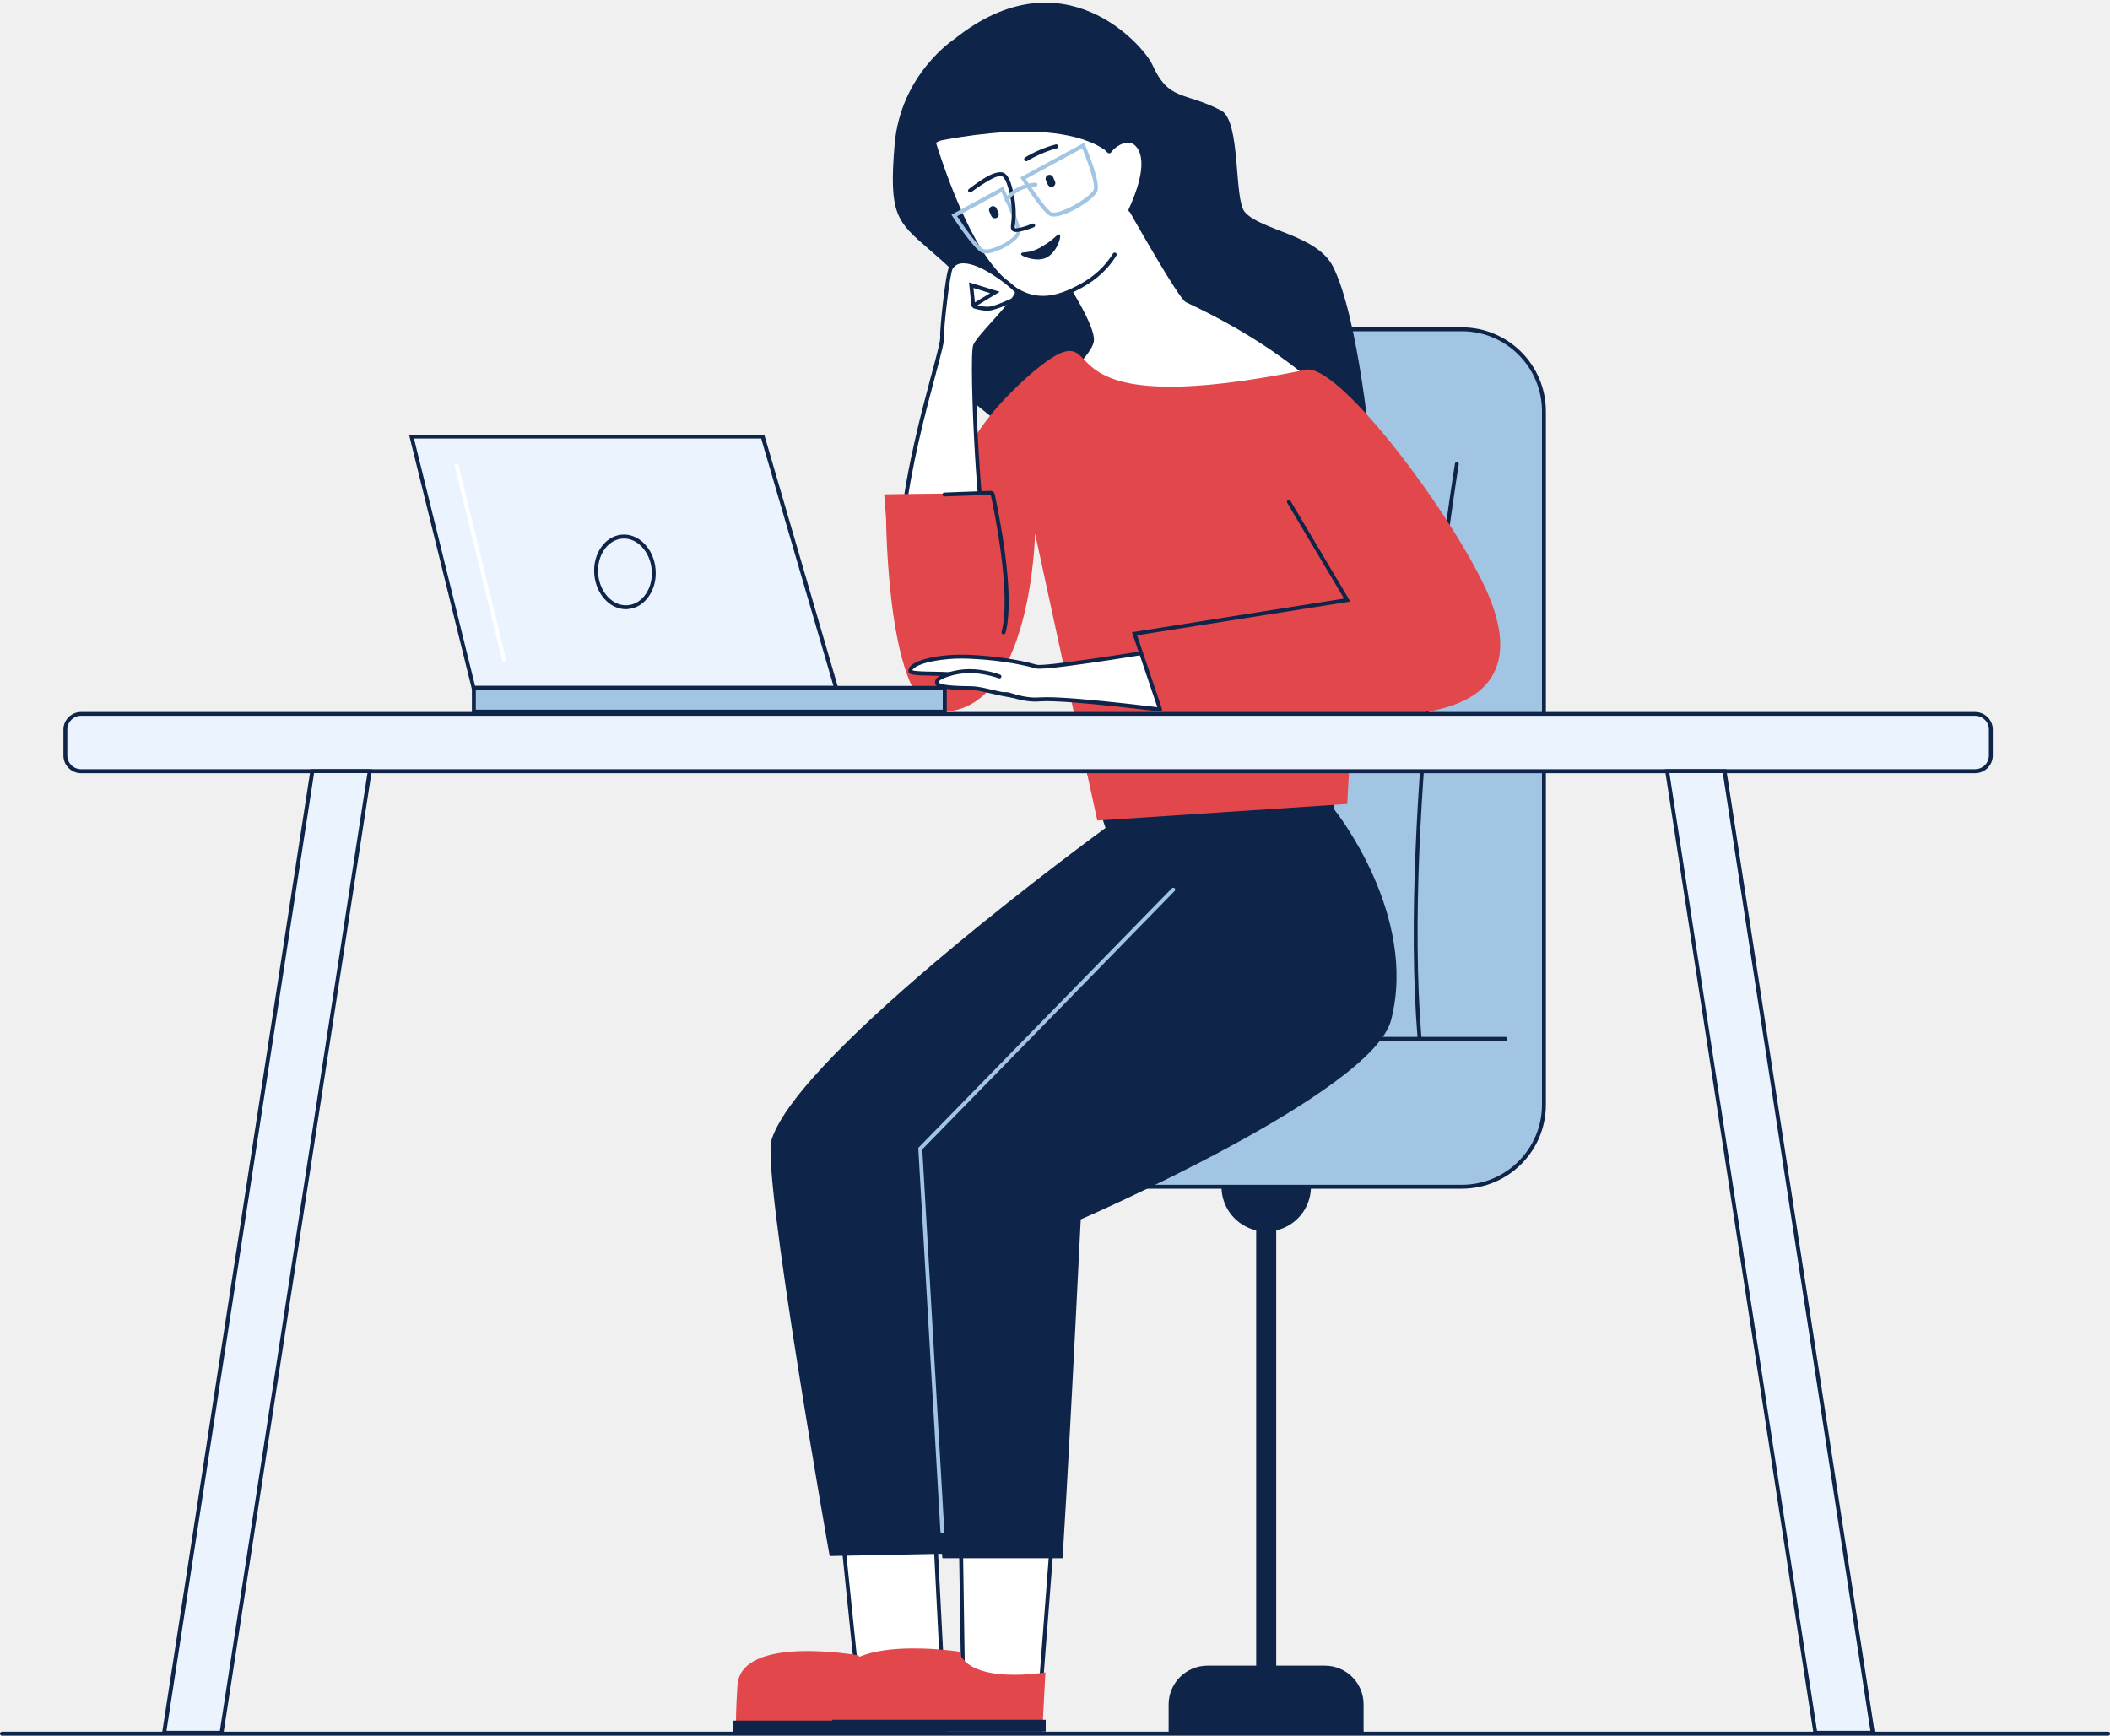
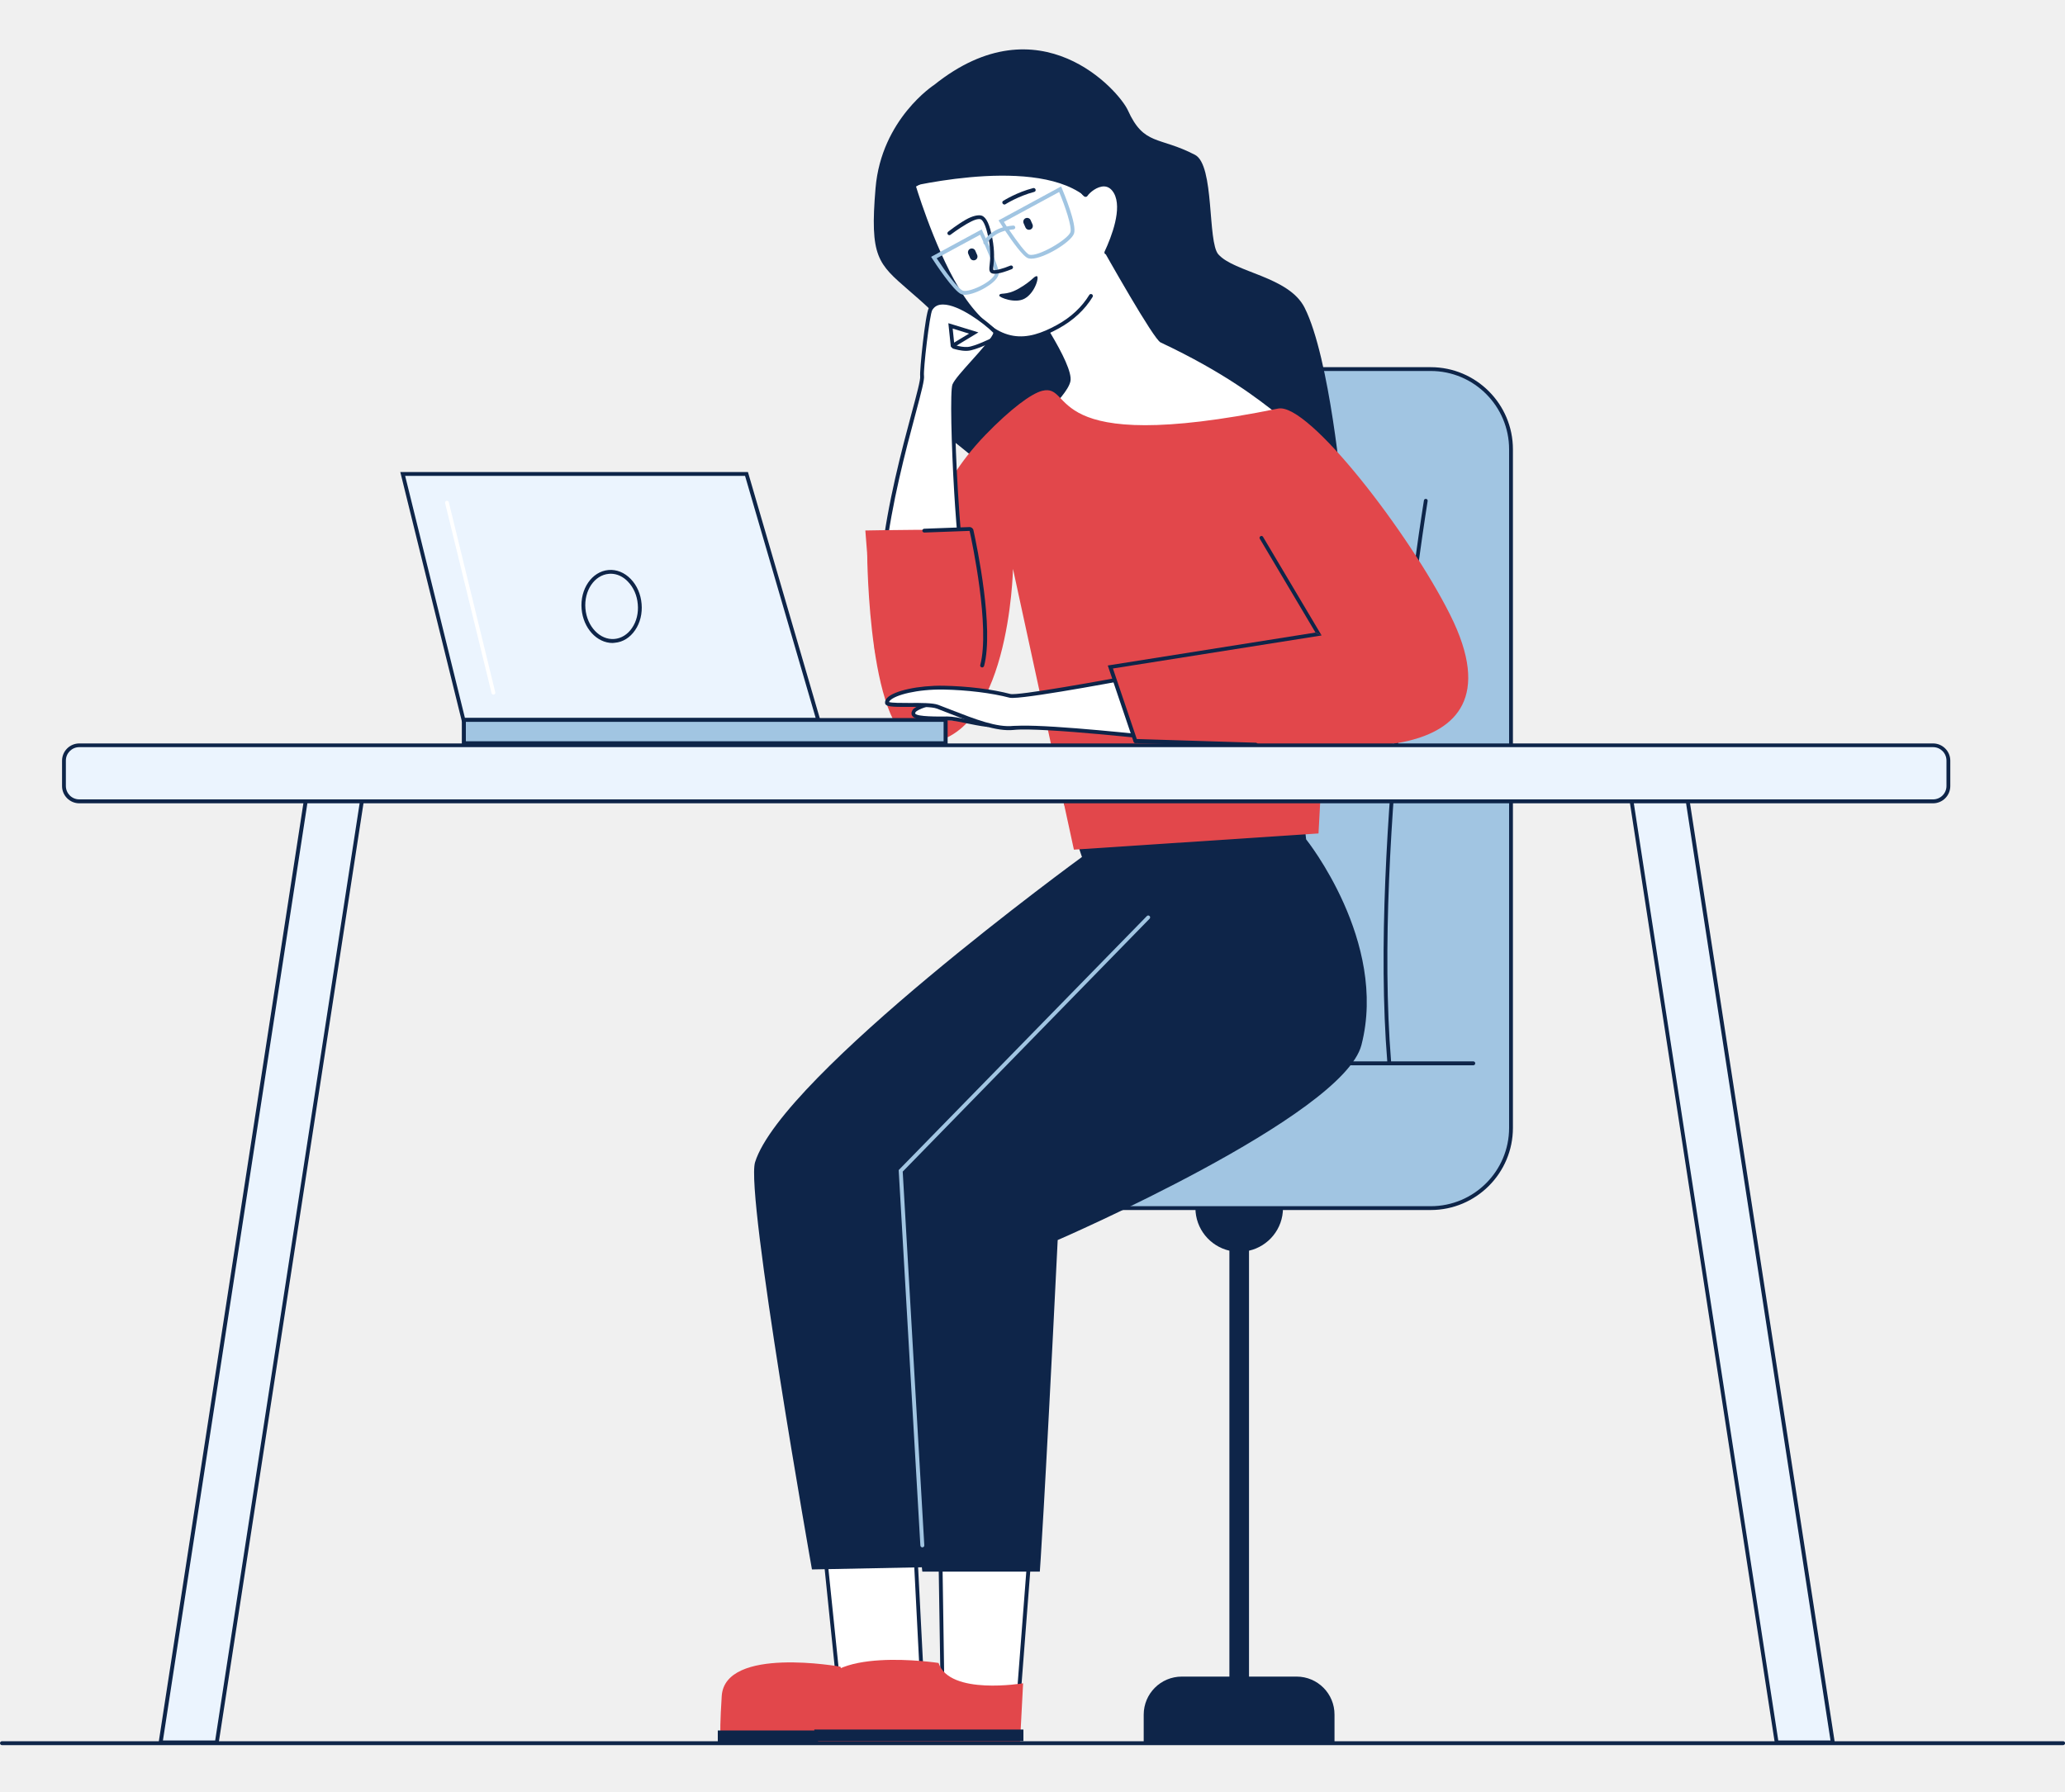
- <svg xmlns="http://www.w3.org/2000/svg" version="1.1" id="Слой_1" x="0px" y="0px" viewBox="0 0 2000 1645.3" enable-background="new 0 0 2000 1645.3" xml:space="preserve">
-   <g>
-     <path fill="#A1C5E2" d="M1065.9,1125h319.8c42.9,0,77.7-34.8,77.7-77.7V389.9c0-42.9-34.8-77.7-77.7-77.7h-253.8   c-42.9,0-77.7,34.8-77.7,77.7v594.8l-66,62.5C988.2,1090.2,1023,1125,1065.9,1125z" />
-     <path fill="#0E2549" d="M1385.7,1126.8h-319.8c-43.9,0-79.6-35.7-79.6-79.6v-0.8l66-62.5v-594c0-43.9,35.7-79.6,79.6-79.6h253.8   c43.9,0,79.6,35.7,79.6,79.6v657.3C1465.3,1091.1,1429.6,1126.8,1385.7,1126.8z M990,1048c0.4,41.5,34.3,75.1,75.9,75.1h319.8   c41.8,0,75.9-34,75.9-75.9V389.9c0-41.8-34-75.9-75.9-75.9h-253.8c-41.8,0-75.9,34-75.9,75.9v595.6L990,1048z" />
-     <path fill="#0E2549" d="M1426.9,982.9h-79.6c-17.6-215.7,34.9-539.5,35.4-542.8c0.2-1-0.5-2-1.5-2.1c-1-0.2-2,0.5-2.1,1.5   c-0.5,3.3-53,327.2-35.5,543.4h-43.7c-1,0-1.9,0.8-1.9,1.9s0.8,1.9,1.9,1.9h127c1,0,1.9-0.8,1.9-1.9S1427.9,982.9,1426.9,982.9z" />
-     <path fill="#0E2549" d="M904.8,36.9c0,0-51.1,33-56.8,99.9c-5.7,66.9,2.3,73.2,32.1,99.1c29.8,25.9,48.4,41,33.5,70.6   c-14.9,29.6-6.5,45.4-3.3,59.7c3.2,14.3,39.9,30.2,43.5,47.7c13,63.1,27.5,89,27.5,89l318.6-69.4c0,0-11.8-132.1-36.4-180.8   c-15.4-30.3-67.9-34-83.5-51.6c-10.7-12.1-3.5-86.4-22.6-96.4c-35-18.2-49.4-8.5-65.1-43.3C1083.8,42.8,1007.1-45.1,904.8,36.9z" />
-     <polygon fill="#FFFFFF" points="797.7,1447.2 813.1,1597.4 893.3,1590.3 885.8,1443.6  " />
-     <path fill="#0E2549" d="M811.5,1599.4l-15.8-154l91.9-3.8l7.7,150.3L811.5,1599.4z M799.7,1449l15.1,146.4l76.6-6.8l-7.3-143.1   L799.7,1449z" />
-     <polygon fill="#FFFFFF" points="910.8,1460 912.9,1596.1 987.3,1589.5 997.9,1451.8  " />
-     <path fill="#0E2549" d="M911.1,1598.1l-2.2-139.8l91-8.6L989,1591.2L911.1,1598.1z M912.7,1461.7l2,132.3l70.8-6.3l10.3-133.9   L912.7,1461.7z" />
-     <path fill="#0E2549" d="M1098.8,922.9l-245.6,202l40.1,352.2h113.8c0,0,4.2-55.5,17.3-321.2c0,0,276.4-119.8,294.2-189   c25.8-100.2-53.6-199.2-53.6-199.2l-5-45.9l-236.9-10.6l24.8,73.6c0,0-290.4,211.5-316.6,295.7c-9.5,30.5,55.1,394.5,55.1,394.5   l111.6-2.2c0,0-30-309.4-25.6-318.8c34.5-74.5,257.3-183,257.3-183L1098.8,922.9z" />
-     <path fill="#FFFFFF" d="M1061.6,180.7c0,0,56.4,100.8,63.2,104c99,46.6,123.4,84.4,133.6,81.4c10.2-3-157.8,65-157.8,65l-94.4,8.8   l-23.1-60.9c0,0,48-38.1,51.8-55.1c3.8-17-48.5-90-48.5-90L1061.6,180.7z" />
-     <path fill="#0E2549" d="M1004.9,441.8l-24.1-63.5l1.1-0.8c0.5-0.4,47.5-37.8,51.1-54c3-13.3-33.8-68.4-48.2-88.5l-1.1-1.5   l78.4-55.4l1,1.8c21.5,38.4,57.4,100.3,62.4,103.2c62.4,29.4,95.7,55.6,113.6,69.7c9.5,7.5,15.8,12.4,18.6,11.6   c2-0.6,2.6,0.7,2.7,1.1c0.6,1.7-0.8,2.3-2.7,3.2c-1.2,0.5-2.9,1.3-5,2.2c-4.1,1.7-10.1,4.3-17.9,7.5c-13.1,5.4-31.4,12.9-54.4,22.3   c-39.2,16-78.9,32-79.3,32.2l-0.3,0.1L1004.9,441.8z M985.3,379.5l22.1,58.4l92.7-8.6c37.9-15.3,129.6-52.5,152.5-62.4   c-3.8-1.9-8.7-5.7-15.7-11.2c-17.8-14-50.8-40.1-112.9-69.3c-6.8-3.2-51.6-82.6-63-103l-72,50.8c8.8,12.4,51.4,73.5,47.7,90   C1033.1,340.4,992.6,373.6,985.3,379.5z" />
-     <path fill="#FFFFFF" d="M1071.4,199.3c6.9-14.8,17.7-42.8,9-58.3c-8.7-15.5-25-3.2-28.8,2.5c-2.5,3.7-45.3-74.4-45.3-74.4   L885,134.6c0,0,22.5,75.9,52.3,115.3c29.9,39.5,55.9,38.6,87.4,21.3c15.6-8.6,25.5-19.2,32-29.7L1071.4,199.3z" />
-     <path fill="#0E2549" d="M988.4,284.4c-2.9,0-5.6-0.3-8.4-0.8c-15.2-2.7-29.7-13.4-44.3-32.7c-29.7-39.2-52.4-115.1-52.6-115.9   l-0.4-1.4l124.3-67.1l0.9,1.6c14.1,25.7,37.3,66.5,43.2,72.9c3.4-4,11-9.8,18.6-9.5c3.5,0.1,8.6,1.7,12.4,8.5   c9.1,16.1-1.7,44.5-8.9,60c-0.4,0.9-1.5,1.3-2.5,0.9c-0.9-0.4-1.3-1.5-0.9-2.5c6.9-14.8,17.3-41.9,9.1-56.6   c-2.4-4.2-5.5-6.4-9.3-6.6c-6.9-0.3-14.2,5.9-16.4,9.2c-0.4,0.6-1.1,1-1.9,0.9c-1.6-0.1-3.8-0.2-25.7-38.3   c-8.8-15.3-17.3-30.7-20-35.6l-118.4,63.9c3.3,10.7,24.5,77.6,51.5,113.3c30,39.6,55.7,36.9,85,20.8c13.5-7.4,24-17.2,31.3-29.1   c0.5-0.9,1.7-1.1,2.6-0.6c0.9,0.5,1.1,1.7,0.6,2.6c-7.6,12.4-18.6,22.6-32.7,30.4C1011.2,280.7,999.4,284.4,988.4,284.4z" />
-     <path fill="#0E2549" d="M868.5,138.3c0,0,128.3-33.7,180.9,5.3c0,0,4.8-7.1,9.9-9.6c6.5-3.3,9.9-2.5,9.9-2.5l-59.9-82.9   L868.5,138.3z" />
-     <path fill="#E2474B" d="M1237.9,350.5c29.4-6,127,120.8,166.5,199.6c80.8,161.2-142.4,123.9-142.4,123.9l30.2-192.2L1277,762.1   l-236.9,15.7l-59-272c0,0-3.3,168.9-88.9,168.9c-51.4,0-52.3-183.7-52.3-183.7l55.7-8.7c0,0,6.9-52.5,58.7-106.2   c24.5-25.3,44.6-40.2,55.1-42.8C1041.2,325.4,1006.4,397.6,1237.9,350.5z" />
-     <path fill="#FFFFFF" d="M924.1,327.8c-4.3,10.1,4.2,220.1,20,222c15.8,2-5.3,139.9-67.5,69.8c-62.1-70.1,19-284.9,16.4-300.8   c-0.8-5.2,5.2-59.7,8.2-64.8c11.7-19.5,52.3,11.5,62.1,21.6C968.3,280.7,928.6,317.1,924.1,327.8z" />
-     <path fill="#0E2549" d="M909.2,641.4c-10.5,0-21.9-6.9-34-20.5c-48.8-55-10.7-197.2,7.6-265.5c5-18.5,8.9-33.1,8.4-36.3   c-0.7-4.6,4.9-60.2,8.4-66c2.5-4.1,6.2-6.5,11.2-7.1c17.7-2.1,46.1,20.4,53.9,28.3c3.7,3.8-3.1,12.1-20.7,31.7   c-8.1,9-16.4,18.2-18.2,22.4l0,0c-1.7,4-1.2,49.8,2,102.8c3.7,61.4,9.3,104.3,15,114.8c0.9,1.7,1.5,1.9,1.6,1.9   c3.1,0.4,5.1,3.6,6,9.5c3,18.5-5.8,69.8-30.7,81.6C916.3,640.6,912.8,641.4,909.2,641.4z M913.3,249.6c-0.7,0-1.4,0-2,0.1   c-3.8,0.4-6.5,2.2-8.4,5.3c-2.6,4.4-8.8,58.3-8,63.5c0.6,3.8-2.3,15-8.4,37.8c-18.1,67.7-55.9,208.5-8.4,262.1   c15,16.9,28.5,22.7,40.1,17.2c21.6-10.2,31.8-57.7,28.6-77.6c-0.7-4.2-1.9-6.2-2.8-6.4c-1.6-0.2-2.9-1.3-4.2-3.5   c-8.7-15-13.8-86.2-15.6-116.1c-2.8-46.1-4.1-99.3-1.7-105l0,0c2-4.8,10.2-13.8,18.8-23.4c7.9-8.8,21.1-23.5,20.7-26.7   C953.6,268.4,928.9,249.6,913.3,249.6z M924.1,327.8L924.1,327.8L924.1,327.8z" />
-     <path fill="#E2474B" d="M838.1,468.6c0,0,98-1.9,99.3,0.7c7.1,14.7,22.4,104.4,22.4,104.4s-26.1,86.3-45,89.7   c-49.4,8.8-67.6-79-67.6-79L838.1,468.6z" />
-     <path fill="#E2474B" d="M813.9,1569.2c0,0-111.8-20.2-114.9,28.5c-3.1,48.7,0,45.6,0,45.6h194.9l3.8-58.8   C897.7,1584.6,824.4,1601,813.9,1569.2z" />
-     <path fill="#E2474B" d="M909,1565.6c0,0-112.9-17.4-116,31.3c-3.1,48.7,0,45.6,0,45.6h194.9l3-57.2   C990.9,1585.3,919.6,1597.4,909,1565.6z" />
-     <path fill="#0E2549" d="M1998.1,1645.3H1.9c-1,0-1.9-0.8-1.9-1.9c0-1,0.8-1.9,1.9-1.9h1996.3c1,0,1.9,0.8,1.9,1.9   C2000,1644.5,1999.2,1645.3,1998.1,1645.3z" />
-     <path fill="#0E2549" d="M943,206.9c-1.4,0-2.8-0.8-3.4-2.2l-1.8-4.1c-0.8-1.9,0-4.1,1.9-4.9c1.9-0.8,4.1,0,4.9,1.9l1.8,4.1   c0.8,1.9,0,4.1-1.9,4.9C944,206.8,943.5,206.9,943,206.9z" />
-     <path fill="#0E2549" d="M996.6,177.2c-1.4,0-2.8-0.8-3.4-2.2l-1.8-4.1c-0.8-1.9,0-4.1,1.9-4.9c1.9-0.8,4.1,0,4.9,1.9l1.8,4.1   c0.8,1.9,0,4.1-1.9,4.9C997.7,177.1,997.1,177.2,996.6,177.2z" />
-     <path fill="#FFFFFF" d="M971.6,147.2c0,0,15.3,0,30.6-4.8L971.6,147.2z" />
-     <path fill="#0E2549" d="M971.6,149.3c-0.9,0.5-1.1,1.7-0.5,2.6c0.6,0.9,1.8,1.2,2.6,0.7c0.1-0.1,12.9-8.1,28-12   c1-0.3,1.6-1.3,1.3-2.3c-0.3-1-1.3-1.7-2.3-1.4C984.9,140.9,972.1,148.9,971.6,149.3z" />
-     <path fill="#0E2549" d="M967.8,241.1c-0.2,1.6,15.4,8.1,24.7,2.8c10.4-5.9,14.5-22.3,11.4-21.7c-3.3,0.7-3.9,4.3-17.1,12   C973.6,241.8,968.3,237.3,967.8,241.1z" />
-     <rect x="788.7" y="1630.2" fill="#0E2549" width="202.5" height="11.2" />
-     <rect x="695.2" y="1631" fill="#0E2549" width="202.5" height="11.2" />
-     <path fill="#A1C5E2" d="M893.3,1453.6c-1,0-1.8-0.8-1.9-1.8l-21-363.7l0.6-0.6l239.8-245.5c0.7-0.7,1.9-0.7,2.6,0   c0.7,0.7,0.7,1.9,0,2.6l-239.2,244.9l20.9,362c0.1,1-0.7,1.9-1.7,2C893.4,1453.6,893.3,1453.6,893.3,1453.6z" />
-     <path fill="#A1C5E2" d="M934.4,240.3c-1.2,0-2.2-0.1-3.1-0.5c-7.6-2.7-26.3-31.3-28.4-34.6l-1.1-1.7l49-26.6l0.8,1.8   c2.8,5.9,16.7,35.4,15.6,41.5c-1,5.5-8.5,10.6-12.9,13.2C948.2,237,940,240.3,934.4,240.3z M907.2,204.9   c7.8,12,20.8,29.8,25.4,31.4c3.2,1.1,12.2-1.6,20-6.1c6.4-3.7,10.6-7.8,11.1-10.6c0.6-3.5-7.8-23.4-14.4-37.5L907.2,204.9z" />
-     <path fill="#0E2549" d="M963.3,219.9c-1.7,0-3.1-0.4-3.9-1.2c-1.6-1.7-1.3-4-0.9-7.5c0.5-4.6,1.4-12.4-1-25.1   c-2.9-15-6.2-18.8-8.1-19.1c-2.6-0.4-6.2,0.6-13.1,4.6c-8.2,4.8-15.7,10.5-15.8,10.6c-0.9,0.6-2,0.3-2.6-0.5   c-0.6-0.9-0.3-2,0.5-2.6c0.1-0.1,8.8-6.9,17-11.6c6.6-3.8,12.4-4.9,15.4-3.9c4.6,1.6,7.8,8.8,10.3,21.9c2.5,13.3,1.6,21.4,1.1,26.2   c-0.3,2.2-0.5,4.2,0,4.6c1.3,0.7,9-1.2,16.4-4.3c0.9-0.4,2,0.1,2.4,1c0.4,0.9-0.1,2-1,2.4C975.3,217.2,968.1,219.9,963.3,219.9z" />
-     <path fill="#A1C5E2" d="M1028.5,137.2l-0.8-1.9l-60.6,32.9l1.1,1.7c0.6,1,1.8,2.8,3.2,5c-13.8,4.2-18.6,13.5-18.8,14   c-0.4,0.9-0.1,2,0.8,2.5c0.3,0.1,0.5,0.2,0.8,0.2c0.7,0,1.3-0.4,1.7-1c0.2-0.4,4.6-8.9,17.6-12.4c6.8,10.2,17.5,25.3,22.4,26.7   c0.8,0.2,1.8,0.4,2.8,0.4c12.3,0,38.5-15.9,41.5-24.3C1043.3,172.4,1030,140.7,1028.5,137.2z M1036.7,179.6   c-2.6,7.1-31.5,24.1-39.8,21.7c-3-0.9-11.8-12.6-19.5-24c1.3-0.2,2.7-0.4,4.2-0.5c1-0.1,1.8-1,1.7-2c-0.1-1-1-1.8-2-1.7   c-2.2,0.2-4.3,0.5-6.2,0.9c-1-1.5-1.9-3-2.8-4.4l53.5-29C1031.3,153.7,1038.5,174.5,1036.7,179.6z" />
-     <path fill="#FFFFFF" d="M974.7,642.7l-62.2-6.6l-20.2,5.3l-2.9,7.5c0,0,33.2-2,52.9,4c19.6,6,34.5,4.1,34.5,4.1l1.1-4.5   L974.7,642.7z" />
-     <path fill="#FFFFFF" d="M985,663c27.6-2.4,145.9,13.6,145.9,13.6l-10-63.9c0,0-129.1,22-138.8,19.2c-18.3-5.3-42.6-8.5-64.3-9.3   c-28.7-1.1-55.4,5.7-55,13.5c0.2,4.2,38.8,0.9,48.7,4.8C939.5,652.1,965.3,664.7,985,663z" />
-     <path fill="#0E2549" d="M1133.2,678.8l-2.5-0.3c-1.2-0.2-118.4-15.9-145.5-13.6c-17,1.5-38.4-7.4-61-16.8   c-4.4-1.8-8.8-3.6-13.3-5.4c-4.5-1.8-16.2-2-26.5-2.2c-17.2-0.3-23.2-0.6-23.4-4.3c-0.1-1.7,0.6-3.3,2.1-4.9   c6.8-6.9,30.8-11.6,54.8-10.6c23.2,0.9,47.4,4.4,64.7,9.4c6.9,2,86.3-10.4,138-19.2l1.9-0.3L1133.2,678.8z M992,660.9   c33.4,0,120.5,11.4,136.7,13.5l-9.3-59.6c-18.4,3.1-113.6,19.1-134.4,19.1c-1.6,0-2.7-0.1-3.4-0.3c-17-4.9-40.9-8.4-63.8-9.2   c-25.3-1-46.7,4.2-52,9.5c-0.5,0.5-0.9,1.1-1,1.5c2.5,1,12.3,1.2,19.7,1.3c11.2,0.2,22.7,0.4,27.8,2.4c4.5,1.8,8.9,3.6,13.3,5.5   c22.2,9.2,43.2,17.9,59.3,16.5l0.2,1.9l-0.2-1.9C986.8,661,989.2,660.9,992,660.9z" />
-     <path fill="#FFFFFF" d="M968.5,646.3l-64.4-9.5l3,1c0,0-61.2,10.1,28.9,17.6c20.7,1.7,37.4-0.2,36.3,1.9l-0.6-1.2L968.5,646.3z" />
-     <path fill="#0E2549" d="M959.8,661.4c-0.1,0-0.2,0-0.3,0c-7.6-1.1-14.5-2.7-20.5-4.1c-6.9-1.6-12.9-3-17.9-3.1   c-24.1-0.3-32.1-1.5-34.3-5.3c-0.6-1-1-2.7,0.2-5c2.5-4.6,18.6-9.6,31.4-9.6c15.5-0.1,29.1,5,29.6,5.2c1,0.4,1.4,1.4,1.1,2.4   c-0.4,1-1.4,1.4-2.4,1.1c-0.1-0.1-13.5-5.1-28.3-5c-12.9,0.1-26.8,5.2-28.1,7.7c-0.2,0.4-0.5,1-0.3,1.3c1.8,3.1,22.4,3.4,31.1,3.5   c5.3,0.1,11.5,1.5,18.6,3.2c6,1.4,12.7,3,20.2,4c1,0.1,1.7,1.1,1.6,2.1C961.5,660.7,960.7,661.4,959.8,661.4z" />
-     <path fill="#E2474B" d="M1295.7,561.3l-222.7,32.3l28.1,83c0,0,152.5,4.4,185.2,0c60.8-8.2,125.8-61.8,125.8-61.8L1295.7,561.3z" />
-     <path fill="#EBF4FE" d="M1875.1,731H73.9c-6.6,0-12-5.4-12-12v-30.4c0-6.6,5.4-12,12-12h1801.1c6.6,0,12,5.4,12,12V719   C1887.1,725.6,1881.7,731,1875.1,731z" />
-     <path fill="#0E2549" d="M1872.2,732.9H76.8c-9.2,0-16.7-7.5-16.7-16.7v-24.6c0-9.2,7.5-16.7,16.7-16.7h1795.4   c9.2,0,16.7,7.5,16.7,16.7v24.6C1888.9,725.3,1881.4,732.9,1872.2,732.9z M76.8,678.5c-7.2,0-13,5.8-13,13v24.6c0,7.2,5.8,13,13,13   h1795.4c7.2,0,13-5.8,13-13v-24.6c0-7.2-5.8-13-13-13H76.8z" />
-     <polygon fill="#EBF4FE" points="210,1642.6 155.6,1642.6 296,731 350.4,731  " />
-     <path fill="#0E2549" d="M211.6,1644.4h-58.2l0.3-2.1l140.7-913.2h58.2l-0.3,2.1L211.6,1644.4z M157.8,1640.7h50.6l139.9-907.9   h-50.6L157.8,1640.7z" />
-     <polygon fill="#EBF4FE" points="1720.7,1642.6 1775.1,1642.6 1634.7,731 1580.3,731  " />
-     <path fill="#0E2549" d="M1777.3,1644.4h-58.2l-0.2-1.6l-140.8-913.7h58.2l0.2,1.6L1777.3,1644.4z M1722.3,1640.7h50.6l-139.9-907.9   h-50.6L1722.3,1640.7z" />
-     <polygon fill="#EBF4FE" points="390,413.8 448.9,652.1 792.5,652.1 723,413.8  " />
-     <path fill="#0E2549" d="M795,653.9H447.4l-0.3-1.4L387.7,412h336.7L795,653.9z M450.3,650.2h339.7l-68.5-234.5H392.4L450.3,650.2z" />
-     <rect x="449.2" y="652.1" fill="#A1C5E2" width="446.4" height="22.5" />
-     <path fill="#0E2549" d="M897.4,676.4H447.3v-26.2h450.1V676.4z M451,672.7h442.6v-18.8H451V672.7z" />
-     <path fill="#0E2549" d="M593.3,577.5c-15.2,0-28.4-14.3-30-32.9c-1.7-19.4,10-36.4,26-37.8c7.8-0.7,15.5,2.4,21.6,8.7   c6,6.2,9.7,14.7,10.5,24.1v0c0.8,9.4-1.4,18.4-6.3,25.5c-4.9,7.2-11.9,11.6-19.8,12.2C594.7,577.5,594,577.5,593.3,577.5z    M591.5,510.5c-0.6,0-1.2,0-1.8,0.1c-14,1.2-24.2,16.3-22.7,33.7c1.5,17.4,14.1,30.6,28.1,29.4c6.7-0.6,12.8-4.4,17-10.6   c4.4-6.4,6.4-14.6,5.6-23.1v0c-0.7-8.5-4.1-16.2-9.5-21.8C603.5,513.2,597.5,510.5,591.5,510.5z" />
-     <path fill="#FFFFFF" d="M477.9,627.5c-0.8,0-1.6-0.6-1.8-1.4l-45-184.1c-0.2-1,0.4-2,1.4-2.2c1-0.2,2,0.4,2.2,1.4l45,184.1   c0.2,1-0.4,2-1.4,2.2C478.2,627.5,478,627.5,477.9,627.5z" />
-     <path fill="#FFFFFF" d="M922.5,289.6l-2-19.2l22.5,6.9L923.6,289c-0.7,0.4-0.6,1.4,0.2,1.7c2.8,0.9,8.5,2.4,13.6,2   c7.2-0.5,24.3-9,24.3-9L922.5,289.6z" />
-     <path fill="#0E2549" d="M935.7,294.5c-5.2,0-10.3-1.5-12.4-2.1c-0.7-0.2-1.2-0.6-1.5-1.2c-0.6-0.3-1-0.8-1-1.5l-2.3-22l29.1,8.9   l-21.1,12.8c2.7,0.7,6.9,1.6,10.8,1.3c6.8-0.5,23.4-8.7,23.6-8.8c0.9-0.5,2-0.1,2.5,0.8c0.5,0.9,0.1,2-0.8,2.5   c-0.7,0.4-17.5,8.6-25,9.2C936.9,294.5,936.3,294.5,935.7,294.5z M922.7,273l1.4,13.6l14.4-8.7L922.7,273z" />
-     <path fill="#0E2549" d="M951.2,601.3c-0.2,0-0.3,0-0.5-0.1c-1-0.3-1.6-1.3-1.3-2.3c9.7-36.5-8.2-120.4-10.3-129.8   c0-0.1-0.1-0.1-0.1-0.1l-43.8,1.6c-1,0-1.9-0.8-1.9-1.8c0-1,0.8-1.9,1.8-1.9l43.8-1.6c1.8-0.1,3.5,1.2,3.9,3   c3.4,15.6,20,95,10.3,131.6C952.7,600.8,952,601.3,951.2,601.3z" />
-     <path fill="#0E2549" d="M1099.8,674.5c-0.8,0-1.5-0.5-1.8-1.3l-25-73.9l201-31.9l-53.9-90.8c-0.5-0.9-0.2-2,0.6-2.5   c0.9-0.5,2-0.2,2.5,0.6l56.7,95.5l-202.1,32l23.6,69.8c0.3,1-0.2,2-1.2,2.4C1100.2,674.5,1100,674.5,1099.8,674.5z" />
-     <path fill="#0E2549" d="M1255.8,1578.9h-46.1v-412.6c18.8-4.3,32.9-21.1,32.9-41.3h-84.8c0,20.1,14.1,37,32.9,41.3v412.6h-46.1   c-20.4,0-36.9,16.5-36.9,36.9v26.9h184.8v-26.9C1292.6,1595.4,1276.1,1578.9,1255.8,1578.9z" />
+ <svg xmlns="http://www.w3.org/2000/svg" version="1.1" class="Слой_1" x="0px" y="0px" viewBox="0 0 2000 1736" enable-background="new 0 0 2000 1736" xml:space="preserve">
+   <g class="chair">
+     <path fill="#A1C5E2" d="M1065.9,1170.3h319.8c42.9,0,77.7-34.8,77.7-77.7V435.3c0-42.9-34.8-77.7-77.7-77.7h-253.8   c-42.9,0-77.7,34.8-77.7,77.7v594.8l-66,62.5C988.2,1135.5,1023,1170.3,1065.9,1170.3z" />
+     <path fill="#0E2549" d="M1385.7,1172.2h-319.8c-43.9,0-79.6-35.7-79.6-79.6v-0.8l66-62.5v-594c0-43.9,35.7-79.6,79.6-79.6h253.8   c43.9,0,79.6,35.7,79.6,79.6v657.3C1465.3,1136.5,1429.6,1172.2,1385.7,1172.2z M990,1093.4c0.4,41.5,34.3,75.1,75.9,75.1h319.8   c41.8,0,75.9-34,75.9-75.9V435.3c0-41.8-34-75.9-75.9-75.9h-253.8c-41.8,0-75.9,34-75.9,75.9v595.6L990,1093.4z" />
+     <path fill="#0E2549" d="M1426.9,1028.2h-79.6c-17.6-215.7,34.9-539.5,35.4-542.8c0.2-1-0.5-2-1.5-2.1c-1-0.2-2,0.5-2.1,1.5   c-0.5,3.3-53,327.2-35.5,543.4h-43.7c-1,0-1.9,0.8-1.9,1.9s0.8,1.9,1.9,1.9h127c1,0,1.9-0.8,1.9-1.9S1427.9,1028.2,1426.9,1028.2z" />
+     <path fill="#0E2549" d="M1255.8,1624.2h-46.1v-412.6c18.8-4.3,32.9-21.1,32.9-41.3h-84.8c0,20.1,14.1,37,32.9,41.3v412.6h-46.1   c-20.4,0-36.9,16.5-36.9,36.9v26.9h184.8v-26.9C1292.6,1640.7,1276.1,1624.2,1255.8,1624.2z" />
+   </g>
+   <g class="head-group">
+     <path class="hair head" fill="#0E2549" d="M904.8,82.2c0,0-51.1,33-56.8,99.9c-5.7,66.9,2.3,73.2,32.1,99.1c29.8,25.9,48.4,41,33.5,70.6   c-14.9,29.6-6.5,45.4-3.3,59.7c3.2,14.3,39.9,30.2,43.5,47.7c13,63.1,27.5,89,27.5,89l318.6-69.4c0,0-11.8-132.1-36.4-180.8   c-15.4-30.3-67.9-34-83.5-51.6c-10.7-12.1-3.5-86.4-22.6-96.4c-35-18.2-49.4-8.5-65.1-43.3C1083.8,88.1,1007.1,0.3,904.8,82.2z" />
+     <g class="neck">
+       <path fill="#FFFFFF" d="M1061.6,226c0,0,56.4,100.8,63.2,104c99,46.6,123.4,84.4,133.6,81.4c10.2-3-157.8,65-157.8,65l-94.4,8.8    l-23.1-60.9c0,0,48-38.1,51.8-55.1c3.8-17-48.5-90-48.5-90L1061.6,226z" />
+       <path fill="#0E2549" d="M1004.9,487.1l-24.1-63.5l1.1-0.8c0.5-0.4,47.5-37.8,51.1-54c3-13.3-33.8-68.4-48.2-88.5l-1.1-1.5    l78.4-55.4l1,1.8c21.5,38.4,57.4,100.3,62.4,103.2c62.4,29.4,95.7,55.6,113.6,69.7c9.5,7.5,15.8,12.4,18.6,11.6    c2-0.6,2.6,0.7,2.7,1.1c0.6,1.7-0.8,2.3-2.7,3.2c-1.2,0.5-2.9,1.3-5,2.2c-4.1,1.7-10.1,4.3-17.9,7.5    c-13.1,5.4-31.4,12.9-54.4,22.3c-39.2,16-78.9,32-79.3,32.2l-0.3,0.1L1004.9,487.1z M985.3,424.8l22.1,58.4l92.7-8.6    c37.9-15.3,129.6-52.5,152.5-62.4c-3.8-1.9-8.7-5.7-15.7-11.2c-17.8-14-50.8-40.1-112.9-69.3c-6.8-3.2-51.6-82.6-63-103l-72,50.8    c8.8,12.4,51.4,73.5,47.7,90C1033.1,385.7,992.6,418.9,985.3,424.8z" />
+     </g>
+     <g class="face head">
+       <path fill="#FFFFFF" d="M1071.4,244.7c6.9-14.8,17.7-42.8,9-58.3c-8.7-15.5-25-3.2-28.8,2.5c-2.5,3.7-45.3-74.4-45.3-74.4    L885,179.9c0,0,22.5,75.9,52.3,115.3c29.9,39.5,55.9,38.6,87.4,21.3c15.6-8.6,25.5-19.2,32-29.7L1071.4,244.7z" />
+       <path fill="#0E2549" d="M988.4,329.8c-2.9,0-5.6-0.3-8.4-0.8c-15.2-2.7-29.7-13.4-44.3-32.7c-29.7-39.2-52.4-115.1-52.6-115.9    l-0.4-1.4l124.3-67.1l0.9,1.6c14.1,25.7,37.3,66.5,43.2,72.9c3.4-4,11-9.8,18.6-9.5c3.5,0.1,8.6,1.7,12.4,8.5    c9.1,16.1-1.7,44.5-8.9,60c-0.4,0.9-1.5,1.3-2.5,0.9c-0.9-0.4-1.3-1.5-0.9-2.5c6.9-14.8,17.3-41.9,9.1-56.6    c-2.4-4.2-5.5-6.4-9.3-6.6c-6.9-0.3-14.2,5.9-16.4,9.2c-0.4,0.6-1.1,1-1.9,0.9c-1.6-0.1-3.8-0.2-25.7-38.3    c-8.8-15.3-17.3-30.7-20-35.6l-118.4,63.9c3.3,10.7,24.5,77.6,51.5,113.3c30,39.6,55.7,36.9,85,20.8c13.5-7.4,24-17.2,31.3-29.1    c0.5-0.9,1.7-1.1,2.6-0.6c0.9,0.5,1.1,1.7,0.6,2.6c-7.6,12.4-18.6,22.6-32.7,30.4C1011.2,326,999.4,329.8,988.4,329.8z" />
+       <path fill="#0E2549" d="M868.5,183.7c0,0,128.3-33.7,180.9,5.3c0,0,4.8-7.1,9.9-9.6c6.5-3.3,9.9-2.5,9.9-2.5L1009.3,94    L868.5,183.7z" />
+       <path fill="#0E2549" d="M943,252.2c-1.4,0-2.8-0.8-3.4-2.2l-1.8-4.1c-0.8-1.9,0-4.1,1.9-4.9c1.9-0.8,4.1,0,4.9,1.9l1.8,4.1    c0.8,1.9,0,4.1-1.9,4.9C944,252.1,943.5,252.2,943,252.2z" />
+       <path fill="#0E2549" d="M996.6,222.6c-1.4,0-2.8-0.8-3.4-2.2l-1.8-4.1c-0.8-1.9,0-4.1,1.9-4.9c1.9-0.8,4.1,0,4.9,1.9l1.8,4.1    c0.8,1.9,0,4.1-1.9,4.9C997.7,222.5,997.1,222.6,996.6,222.6z" />
+       <path fill="#FFFFFF" d="M971.6,192.5c0,0,15.3,0,30.6-4.8L971.6,192.5z" />
+       <path fill="#0E2549" d="M971.6,194.6c-0.9,0.5-1.1,1.7-0.5,2.6c0.6,0.9,1.8,1.2,2.6,0.7c0.1-0.1,12.9-8.1,28-12    c1-0.3,1.6-1.3,1.3-2.3c-0.3-1-1.3-1.7-2.3-1.4C984.9,186.2,972.1,194.3,971.6,194.6z" />
+       <path fill="#0E2549" d="M967.8,286.4c-0.2,1.6,15.4,8.1,24.7,2.8c10.4-5.9,14.5-22.3,11.4-21.7c-3.3,0.7-3.9,4.3-17.1,12    C973.6,287.1,968.3,282.6,967.8,286.4z" />
+       <path fill="#A1C5E2" d="M934.4,285.6c-1.2,0-2.2-0.1-3.1-0.5c-7.6-2.7-26.3-31.3-28.4-34.6l-1.1-1.7l49-26.6l0.8,1.8    c2.8,5.9,16.7,35.4,15.6,41.5c-1,5.5-8.5,10.6-12.9,13.2C948.2,282.3,940,285.6,934.4,285.6z M907.2,250.2    c7.8,12,20.8,29.8,25.4,31.4c3.2,1.1,12.2-1.6,20-6.1c6.4-3.7,10.6-7.8,11.1-10.6c0.6-3.5-7.8-23.4-14.4-37.5L907.2,250.2z" />
+       <path fill="#0E2549" d="M963.3,265.2c-1.7,0-3.1-0.4-3.9-1.2c-1.6-1.7-1.3-4-0.9-7.5c0.5-4.6,1.4-12.4-1-25.1    c-2.9-15-6.2-18.8-8.1-19.1c-2.6-0.4-6.2,0.6-13.1,4.6c-8.2,4.8-15.7,10.5-15.8,10.6c-0.9,0.6-2,0.3-2.6-0.5    c-0.6-0.9-0.3-2,0.5-2.6c0.1-0.1,8.8-6.9,17-11.6c6.6-3.8,12.4-4.9,15.4-3.9c4.6,1.6,7.8,8.8,10.3,21.9    c2.5,13.3,1.6,21.4,1.1,26.2c-0.3,2.2-0.5,4.2,0,4.6c1.3,0.7,9-1.2,16.4-4.3c0.9-0.4,2,0.1,2.4,1c0.4,0.9-0.1,2-1,2.4    C975.3,262.6,968.1,265.2,963.3,265.2z" />
+       <path fill="#A1C5E2" d="M1028.5,182.5l-0.8-1.9l-60.6,32.9l1.1,1.7c0.6,1,1.8,2.8,3.2,5c-13.8,4.2-18.6,13.5-18.8,14    c-0.4,0.9-0.1,2,0.8,2.5c0.3,0.1,0.5,0.2,0.8,0.2c0.7,0,1.3-0.4,1.7-1c0.2-0.4,4.6-8.9,17.6-12.4c6.8,10.2,17.5,25.3,22.4,26.7    c0.8,0.2,1.8,0.4,2.8,0.4c12.3,0,38.5-15.9,41.5-24.3C1043.3,217.7,1030,186.1,1028.5,182.5z M1036.7,225    c-2.6,7.1-31.5,24.1-39.8,21.7c-3-0.9-11.8-12.6-19.5-24c1.3-0.2,2.7-0.4,4.2-0.5c1-0.1,1.8-1,1.7-2c-0.1-1-1-1.8-2-1.7    c-2.2,0.2-4.3,0.5-6.2,0.9c-1-1.5-1.9-3-2.8-4.4l53.5-29C1031.3,199,1038.5,219.9,1036.7,225z" />
+     </g>
+   </g>
+   <g class="bottom-body">
+     <polygon fill="#FFFFFF" points="797.7,1492.6 813.1,1642.8 893.3,1635.6 885.8,1488.9  " />
+     <path fill="#0E2549" d="M811.5,1644.8l-15.8-154l91.9-3.8l7.7,150.3L811.5,1644.8z M799.7,1494.3l15.1,146.4l76.6-6.8l-7.3-143.1   L799.7,1494.3z" />
+     <polygon fill="#FFFFFF" points="910.8,1505.4 912.9,1641.4 987.3,1634.8 997.9,1497.1  " />
+     <path fill="#0E2549" d="M911.1,1643.4l-2.2-139.8l91-8.6L989,1636.5L911.1,1643.4z M912.7,1507l2,132.3l70.8-6.3l10.3-133.9   L912.7,1507z" />
+     <path fill="#0E2549" d="M1098.8,968.3l-245.6,202l40.1,352.2h113.8c0,0,4.2-55.5,17.3-321.2c0,0,276.4-119.8,294.2-189   c25.8-100.2-53.6-199.2-53.6-199.2l-5-45.9l-236.9-10.6l24.8,73.6c0,0-290.4,211.5-316.6,295.7c-9.5,30.5,55.1,394.5,55.1,394.5   l111.6-2.2c0,0-30-309.4-25.6-318.8c34.5-74.5,257.3-183,257.3-183L1098.8,968.3z" />
+     <path fill="#A1C5E2" d="M893.3,1499c-1,0-1.8-0.8-1.9-1.8l-21-363.7l0.6-0.6l239.8-245.5c0.7-0.7,1.9-0.7,2.6,0   c0.7,0.7,0.7,1.9,0,2.6L874.3,1135l20.9,362c0.1,1-0.7,1.9-1.7,2C893.4,1499,893.3,1499,893.3,1499z" />
+     <g class="back-foot">
+       <path fill="#E2474B" d="M813.9,1614.6c0,0-111.8-20.2-114.9,28.5c-3.1,48.7,0,45.6,0,45.6h194.9l3.8-58.8    C897.7,1629.9,824.4,1646.4,813.9,1614.6z" />
+       <rect x="695.2" y="1676.4" fill="#0E2549" width="202.5" height="11.2" />
+     </g>
+     <g class="front-foot">
+       <path fill="#E2474B" d="M909,1611c0,0-112.9-17.4-116,31.3c-3.1,48.7,0,45.6,0,45.6h194.9l3-57.2    C990.9,1630.6,919.6,1642.8,909,1611z" />
+       <rect x="788.7" y="1675.5" fill="#0E2549" width="202.5" height="11.2" />
+     </g>
+   </g>
+   <path class="torso" fill="#E2474B" d="M1237.9,395.8c29.4-6,127,120.8,166.5,199.6c80.8,161.2-142.4,123.9-142.4,123.9l30.2-192.2  L1277,807.4l-236.9,15.7l-59-272c0,0-3.3,168.9-88.9,168.9c-51.4,0-52.3-183.7-52.3-183.7l55.7-8.7c0,0,6.9-52.5,58.7-106.2  c24.5-25.3,44.6-40.2,55.1-42.8C1041.2,370.7,1006.4,443,1237.9,395.8z" />
+   <path class="ground-line" fill="#0E2549" d="M1998.1,1690.6H1.9c-1,0-1.9-0.8-1.9-1.9c0-1,0.8-1.9,1.9-1.9h1996.3c1,0,1.9,0.8,1.9,1.9  C2000,1689.8,1999.2,1690.6,1998.1,1690.6z" />
+   <g class="arm-1">
+     <path fill="#FFFFFF" d="M924.1,373.1c-4.3,10.1,4.2,220.1,20,222c15.8,2-5.3,139.9-67.5,69.8c-62.1-70.1,19-284.9,16.4-300.8   c-0.8-5.2,5.2-59.7,8.2-64.8c11.7-19.5,52.3,11.5,62.1,21.6C968.3,326.1,928.6,362.5,924.1,373.1z" />
+     <path fill="#0E2549" d="M909.2,686.7c-10.5,0-21.9-6.9-34-20.5c-48.8-55-10.7-197.2,7.6-265.5c5-18.5,8.9-33.1,8.4-36.3   c-0.7-4.6,4.9-60.2,8.4-66c2.5-4.1,6.2-6.5,11.2-7.1c17.7-2.1,46.1,20.4,53.9,28.3c3.7,3.8-3.1,12.1-20.7,31.7   c-8.1,9-16.4,18.2-18.2,22.4l0,0c-1.7,4-1.2,49.8,2,102.8c3.7,61.4,9.3,104.3,15,114.8c0.9,1.7,1.5,1.9,1.6,1.9   c3.1,0.4,5.1,3.6,6,9.5c3,18.5-5.8,69.8-30.7,81.6C916.3,685.9,912.8,686.7,909.2,686.7z M913.3,295c-0.7,0-1.4,0-2,0.1   c-3.8,0.4-6.5,2.2-8.4,5.3c-2.6,4.4-8.8,58.3-8,63.5c0.6,3.8-2.3,15-8.4,37.8c-18.1,67.7-55.9,208.5-8.4,262.1   c15,16.9,28.5,22.7,40.1,17.2c21.6-10.2,31.8-57.7,28.6-77.6c-0.7-4.2-1.9-6.2-2.8-6.4c-1.6-0.2-2.9-1.3-4.2-3.5   c-8.7-15-13.8-86.2-15.6-116.1c-2.8-46.1-4.1-99.3-1.7-105l0,0c2-4.8,10.2-13.8,18.8-23.4c7.9-8.8,21.1-23.5,20.7-26.7   C953.6,313.8,928.9,295,913.3,295z M924.1,373.1L924.1,373.1L924.1,373.1z" />
+     <path fill="#E2474B" d="M838.1,513.9c0,0,98-1.9,99.3,0.7c7.1,14.7,22.4,104.4,22.4,104.4s-26.1,86.3-45,89.7   c-49.4,8.8-67.6-79-67.6-79L838.1,513.9z" />
+     <path fill="#0E2549" d="M951.2,646.6c-0.2,0-0.3,0-0.5-0.1c-1-0.3-1.6-1.3-1.3-2.3c9.7-36.5-8.2-120.4-10.3-129.8   c0-0.1-0.1-0.1-0.1-0.1l-43.8,1.6c-1,0-1.9-0.8-1.9-1.8c0-1,0.8-1.9,1.8-1.9l43.8-1.6c1.8-0.1,3.5,1.2,3.9,3   c3.4,15.6,20,95,10.3,131.6C952.7,646.1,952,646.6,951.2,646.6z" />
+     <path fill="#FFFFFF" d="M922.5,334.9l-2-19.2l22.5,6.9l-19.4,11.7c-0.7,0.4-0.6,1.4,0.2,1.7c2.8,0.9,8.5,2.4,13.6,2   c7.2-0.5,24.3-9,24.3-9L922.5,334.9z" />
+     <path fill="#0E2549" d="M935.7,339.9c-5.2,0-10.3-1.5-12.4-2.1c-0.7-0.2-1.2-0.6-1.5-1.2c-0.6-0.3-1-0.8-1-1.5l-2.3-22l29.1,8.9   l-21.1,12.8c2.7,0.7,6.9,1.6,10.8,1.3c6.8-0.5,23.4-8.7,23.6-8.8c0.9-0.5,2-0.1,2.5,0.8c0.5,0.9,0.1,2-0.8,2.5   c-0.7,0.4-17.5,8.6-25,9.2C936.9,339.9,936.3,339.9,935.7,339.9z M922.7,318.3l1.4,13.6l14.4-8.7L922.7,318.3z" />
+   </g>
+   <g class="laptop">
+     <polygon fill="#EBF4FE" points="390,459.1 448.9,697.4 792.5,697.4 723,459.1  " />
+     <path fill="#0E2549" d="M795,699.3H447.4l-0.3-1.4l-59.4-240.6h336.7L795,699.3z M450.3,695.5h339.7L721.6,461H392.4L450.3,695.5z" />
+     <rect x="449.2" y="697.4" fill="#A1C5E2" width="466.6" height="22.5" />
+     <path fill="#0E2549" d="M917.8,721.8H447.3v-26.2h470.5V721.8z M451.2,718.1h462.7v-18.8H451.2V718.1z" />
+     <path fill="#0E2549" d="M593.3,622.9c-15.2,0-28.4-14.3-30-32.9c-1.7-19.4,10-36.4,26-37.8c7.8-0.7,15.5,2.4,21.6,8.7   c6,6.2,9.7,14.7,10.5,24.1v0c0.8,9.4-1.4,18.4-6.3,25.5c-4.9,7.2-11.9,11.6-19.8,12.2C594.7,622.8,594,622.9,593.3,622.9z    M591.5,555.8c-0.6,0-1.2,0-1.8,0.1c-14,1.2-24.2,16.3-22.7,33.7c1.5,17.4,14.1,30.6,28.1,29.4c6.7-0.6,12.8-4.4,17-10.6   c4.4-6.4,6.4-14.6,5.6-23.1v0c-0.7-8.5-4.1-16.2-9.5-21.8C603.5,558.5,597.5,555.8,591.5,555.8z" />
+     <path fill="#FFFFFF" d="M477.9,672.9c-0.8,0-1.6-0.6-1.8-1.4l-45-184.1c-0.2-1,0.4-2,1.4-2.2c1-0.2,2,0.4,2.2,1.4l45,184.1   c0.2,1-0.4,2-1.4,2.2C478.2,672.8,478,672.9,477.9,672.9z" />
+   </g>
+   <g class="arm-2">
+     <path fill="#FFFFFF" d="M974.4,694.9l-3.3-9.7l-62.3-5.3l-4.8,1.3l-3.6-0.5l2.5,0.8l-3.4,1c-2.8,0.6-6.7,1.6-10,2.8l-0.9,0.3l0,0.1   c-4.9,1.9-7.9,4.3-2.5,6.7l-0.3,0.8c0,0,0.7-0.1,1.9-0.1c6.2,2.1,19.6,4.1,44.8,5.6c7.6,0.5,14.7,0.4,20.6,0.3   c6.7,0.9,12.2,0.9,15.7,0.7l0,0c0,0,0,0,0,0c2.9-0.1,4.5-0.4,4.5-0.4L974.4,694.9z" />
+     <path fill="#0E2549" d="M956.6,704.2c-0.1,0-0.2,0-0.3,0c-7.7-0.9-14.5-2.4-20.6-3.6c-7-1.5-13-2.7-17.9-2.7   c-24.1,0.2-32.1-0.9-34.4-4.6c-0.6-1-1.1-2.6,0.1-5c2.4-4.6,18.4-9.9,31.2-10.3c15.5-0.5,29.2,4.4,29.7,4.6c1,0.3,1.5,1.4,1.1,2.4   c-0.3,1-1.4,1.5-2.4,1.1c-0.1,0-13.6-4.8-28.4-4.4c-12.9,0.4-26.7,5.8-28,8.3c-0.2,0.4-0.5,1-0.3,1.3c1.9,3.1,22.4,2.9,31.2,2.8   c5.3,0,11.5,1.3,18.7,2.8c6,1.3,12.8,2.7,20.3,3.6c1,0.1,1.7,1,1.6,2.1C958.3,703.5,957.5,704.2,956.6,704.2z" />
+     <path fill="#FFFFFF" d="M981.9,705.3c27.6-3,146.2,10.5,146.2,10.5l-11.3-63.7c0,0-128.6,24.7-138.4,22.1   c-18.4-4.9-42.8-7.6-64.5-7.9c-28.7-0.5-55.3,6.9-54.7,14.7c0.3,4.2,38.8,0,48.8,3.8C936.1,695.4,962.2,707.4,981.9,705.3z" />
+     <path fill="#0E2549" d="M1130.3,717.9l-2.5-0.3c-1.2-0.1-118.7-13.4-145.8-10.5c-16.9,1.8-38.5-6.6-61.4-15.5   c-4.4-1.7-8.9-3.4-13.4-5.2c-4.5-1.7-16.2-1.7-26.5-1.6c-17.2,0.1-23.2-0.1-23.5-3.8c-0.1-1.7,0.5-3.3,2-4.9   c6.6-7,30.6-12.2,54.5-11.8c23.3,0.4,47.5,3.4,64.9,8c6.9,1.8,86-12.2,137.5-22.1l1.8-0.4L1130.3,717.9z M988.8,703   c33.4-0.7,120.7,8.8,137,10.6l-10.6-59.4c-18.3,3.5-113.2,21.5-134,21.9c-1.6,0-2.7,0-3.4-0.2c-17.1-4.5-41.1-7.5-64-7.9   c-25.4-0.4-46.6,5.2-51.8,10.6c-0.5,0.6-0.8,1.1-1,1.5c2.5,0.9,12.4,0.9,19.7,0.9c11.2-0.1,22.7-0.1,27.9,1.8   c4.5,1.7,9,3.5,13.4,5.2c22.4,8.7,43.6,17,59.6,15.2l0.2,1.8l-0.2-1.8C983.6,703.2,986,703.1,988.8,703z" />
+     <path fill="#E2474B" d="M1295.7,606.7L1073.1,639l28.6,84.1c0,0,14.1-1.8,35.1-0.6c47.7,2.8,126.9,2.5,149.6-0.5   c60.8-8.2,125.8-61.8,125.8-61.8L1295.7,606.7z" />
+     <path fill="#0E2549" d="M1280,615.6l-202.1,32l23.6,69.8c0.3,1-0.2,2-1.2,2.4c-0.2,0.1-0.4,0.1-0.6,0.1c-0.8,0-1.5-0.5-1.8-1.3   l-25-73.9l201-31.9L1280,615.6z" />
+     <line fill="none" stroke="#0E2549" stroke-width="4" stroke-linecap="round" stroke-miterlimit="10" x1="1100.1" y1="717.9" x2="1216.2" y2="721.5" />
+   </g>
+   <path class="torso-line" fill="#0E2549" d="M1280,615.6l-56.7-95.5c-0.5-0.9-1.7-1.2-2.5-0.6c-0.9,0.5-1.2,1.7-0.6,2.5l53.9,90.8  L1280,615.6z" />
+   <g class="table">
+     <path fill="#EBF4FE" d="M1875.1,776.3H73.9c-6.6,0-12-5.4-12-12V734c0-6.6,5.4-12,12-12h1801.1c6.6,0,12,5.4,12,12v30.4   C1887.1,770.9,1881.7,776.3,1875.1,776.3z" />
+     <path fill="#0E2549" d="M1872.2,778.2H76.8c-9.2,0-16.7-7.5-16.7-16.7v-24.6c0-9.2,7.5-16.7,16.7-16.7h1795.4   c9.2,0,16.7,7.5,16.7,16.7v24.6C1888.9,770.7,1881.4,778.2,1872.2,778.2z M76.8,723.8c-7.2,0-13,5.8-13,13v24.6c0,7.2,5.8,13,13,13   h1795.4c7.2,0,13-5.8,13-13v-24.6c0-7.2-5.8-13-13-13H76.8z" />
+     <polygon fill="#EBF4FE" points="210,1687.9 155.6,1687.9 296,776.3 350.4,776.3  " />
+     <path fill="#0E2549" d="M211.6,1689.8h-58.2l0.3-2.1l140.7-913.2h58.2l-0.3,2.1L211.6,1689.8z M157.8,1686.1h50.6l139.9-907.9   h-50.6L157.8,1686.1z" />
+     <polygon fill="#EBF4FE" points="1720.7,1687.9 1775.1,1687.9 1634.7,776.3 1580.3,776.3  " />
+     <path fill="#0E2549" d="M1777.3,1689.8h-58.2l-0.2-1.6l-140.8-913.7h58.2l0.2,1.6L1777.3,1689.8z M1722.3,1686.1h50.6l-139.9-907.9   h-50.6L1722.3,1686.1z" />
  </g>
</svg>
